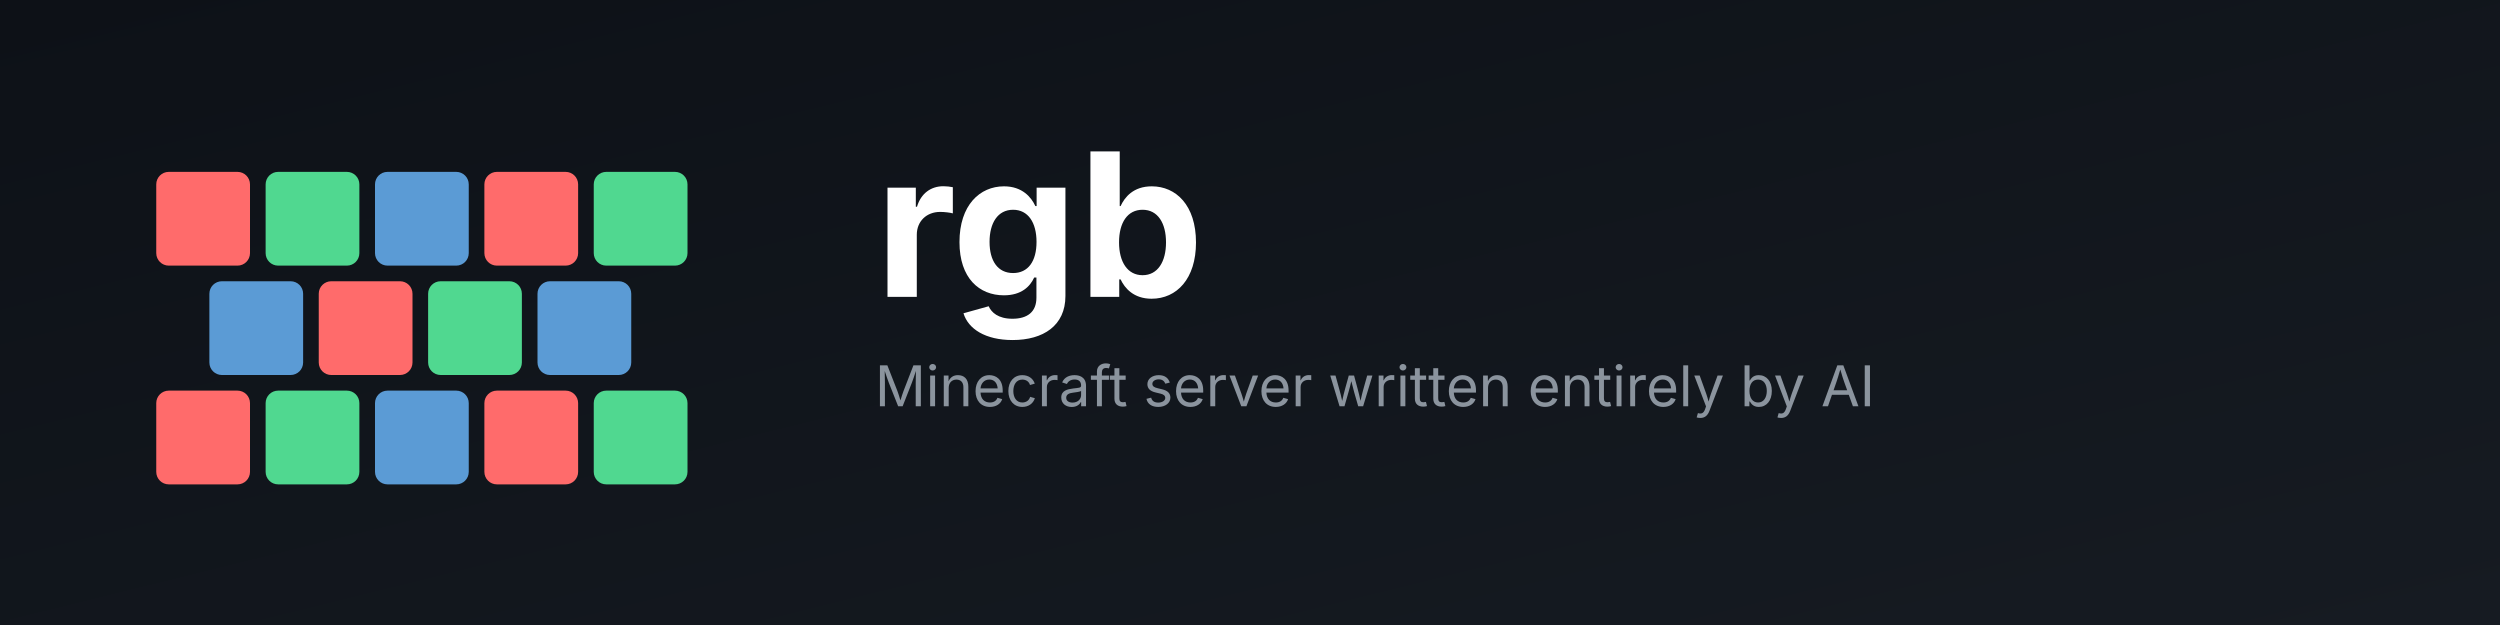
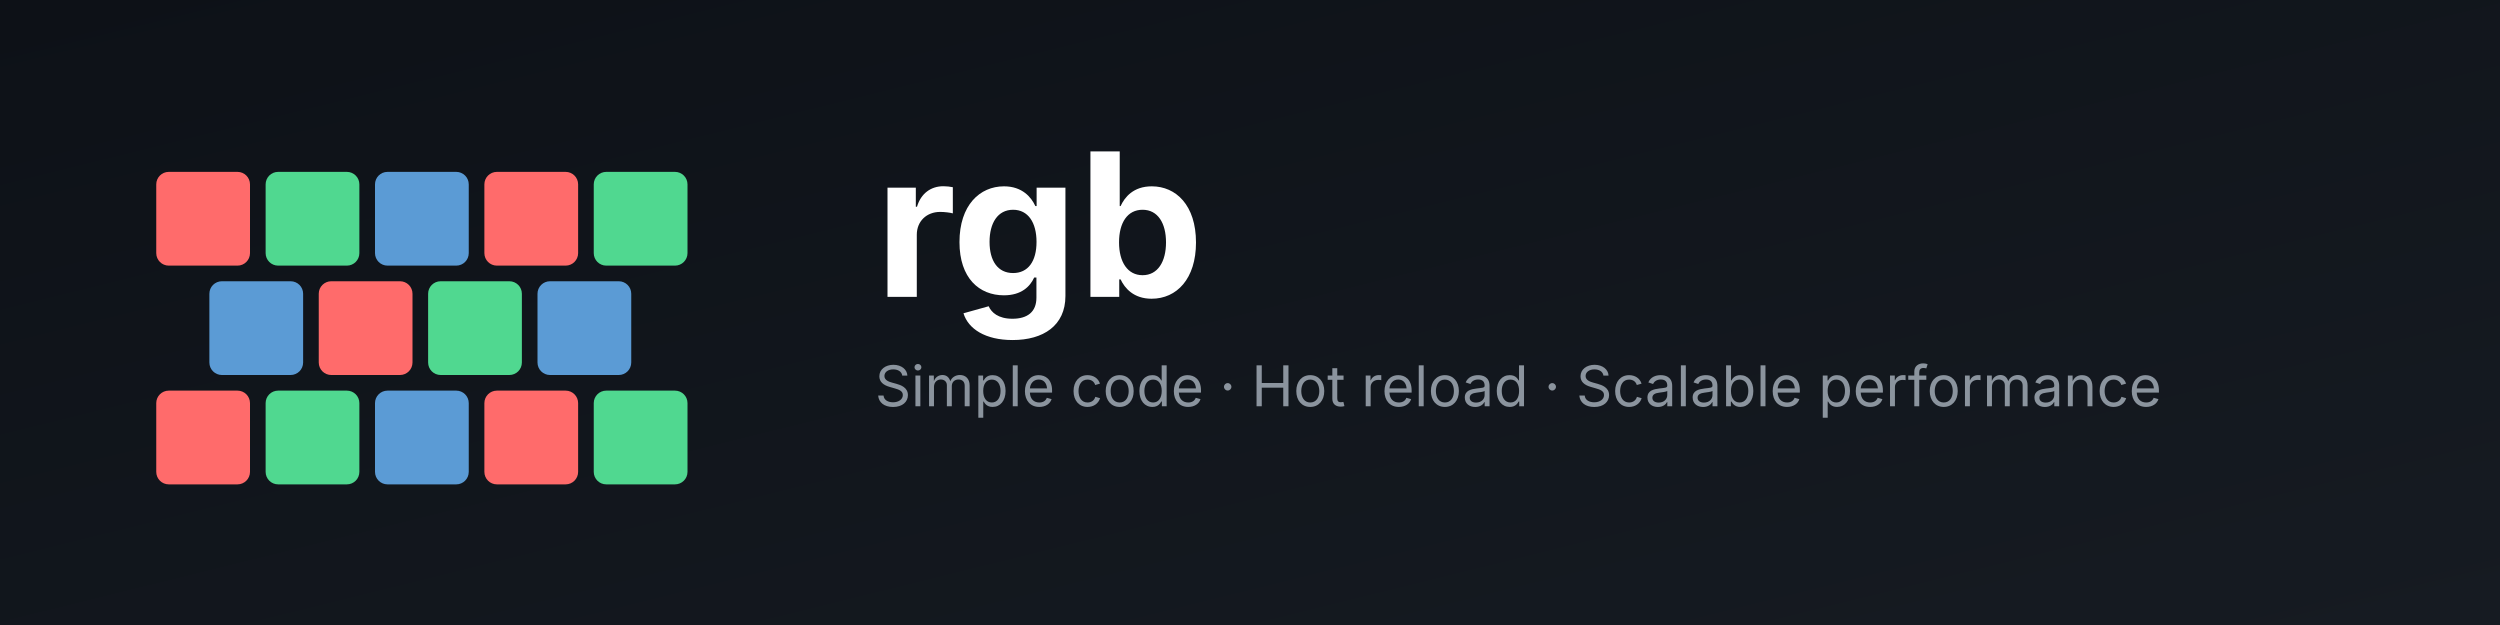
<svg xmlns="http://www.w3.org/2000/svg" viewBox="0 0 800 200">
  <defs>
    <linearGradient id="bg" x1="0%" y1="0%" x2="100%" y2="100%">
      <stop offset="0%" style="stop-color:#0d1117" />
      <stop offset="100%" style="stop-color:#161b22" />
    </linearGradient>
  </defs>
  <style>
    .red-block { fill: #ff6b6b; }
    .green-block { fill: #50d890; }
    .blue-block { fill: #5b9bd5; }

    /* R -&gt; G -&gt; B -&gt; long pause (1:1:1:3 ratio = 16.7% each color, 50% pause) */
    @keyframes red-pulse {
      0% { opacity: 0.4; transform: scale(1); }
      2%, 14% { opacity: 1; transform: scale(1.08); filter: drop-shadow(0 0 8px #ff6b6b); }
      17%, 100% { opacity: 0.4; transform: scale(1); }
    }
    @keyframes green-pulse {
      0%, 17% { opacity: 0.4; transform: scale(1); }
      19%, 31% { opacity: 1; transform: scale(1.08); filter: drop-shadow(0 0 8px #50d890); }
      33%, 100% { opacity: 0.4; transform: scale(1); }
    }
    @keyframes blue-pulse {
      0%, 33% { opacity: 0.4; transform: scale(1); }
      36%, 48% { opacity: 1; transform: scale(1.08); filter: drop-shadow(0 0 8px #5b9bd5); }
      50%, 100% { opacity: 0.4; transform: scale(1); }
    }

    .red-block { animation: red-pulse 6s ease-in-out infinite; transform-origin: center; transform-box: fill-box; }
    .green-block { animation: green-pulse 6s ease-in-out infinite; transform-origin: center; transform-box: fill-box; }
    .blue-block { animation: blue-pulse 6s ease-in-out infinite; transform-origin: center; transform-box: fill-box; }
  </style>
  <rect width="800" height="200" fill="url(#bg)" />
  <g>
    <rect class="red-block" x="50" y="55" width="30" height="30" rx="4" />
    <rect class="green-block" x="85" y="55" width="30" height="30" rx="4" />
    <rect class="blue-block" x="120" y="55" width="30" height="30" rx="4" />
    <rect class="red-block" x="155" y="55" width="30" height="30" rx="4" />
    <rect class="green-block" x="190" y="55" width="30" height="30" rx="4" />
    <rect class="blue-block" x="67" y="90" width="30" height="30" rx="4" />
    <rect class="red-block" x="102" y="90" width="30" height="30" rx="4" />
    <rect class="green-block" x="137" y="90" width="30" height="30" rx="4" />
    <rect class="blue-block" x="172" y="90" width="30" height="30" rx="4" />
    <rect class="red-block" x="50" y="125" width="30" height="30" rx="4" />
    <rect class="green-block" x="85" y="125" width="30" height="30" rx="4" />
    <rect class="blue-block" x="120" y="125" width="30" height="30" rx="4" />
    <rect class="red-block" x="155" y="125" width="30" height="30" rx="4" />
    <rect class="green-block" x="190" y="125" width="30" height="30" rx="4" />
  </g>
  <text x="280" y="95" font-family="system-ui, -apple-system, sans-serif" font-size="64" font-weight="700" fill="#ffffff">rgb</text>
-   <text x="280" y="130" font-family="system-ui, -apple-system, sans-serif" font-size="18" fill="#8b949e">Minecraft server written entirely by AI</text>
+   <text x="280" y="130" font-family="system-ui, -apple-system, sans-serif" font-size="18" fill="#8b949e">Simple code · Hot reload · Scalable performance</text>
</svg>
